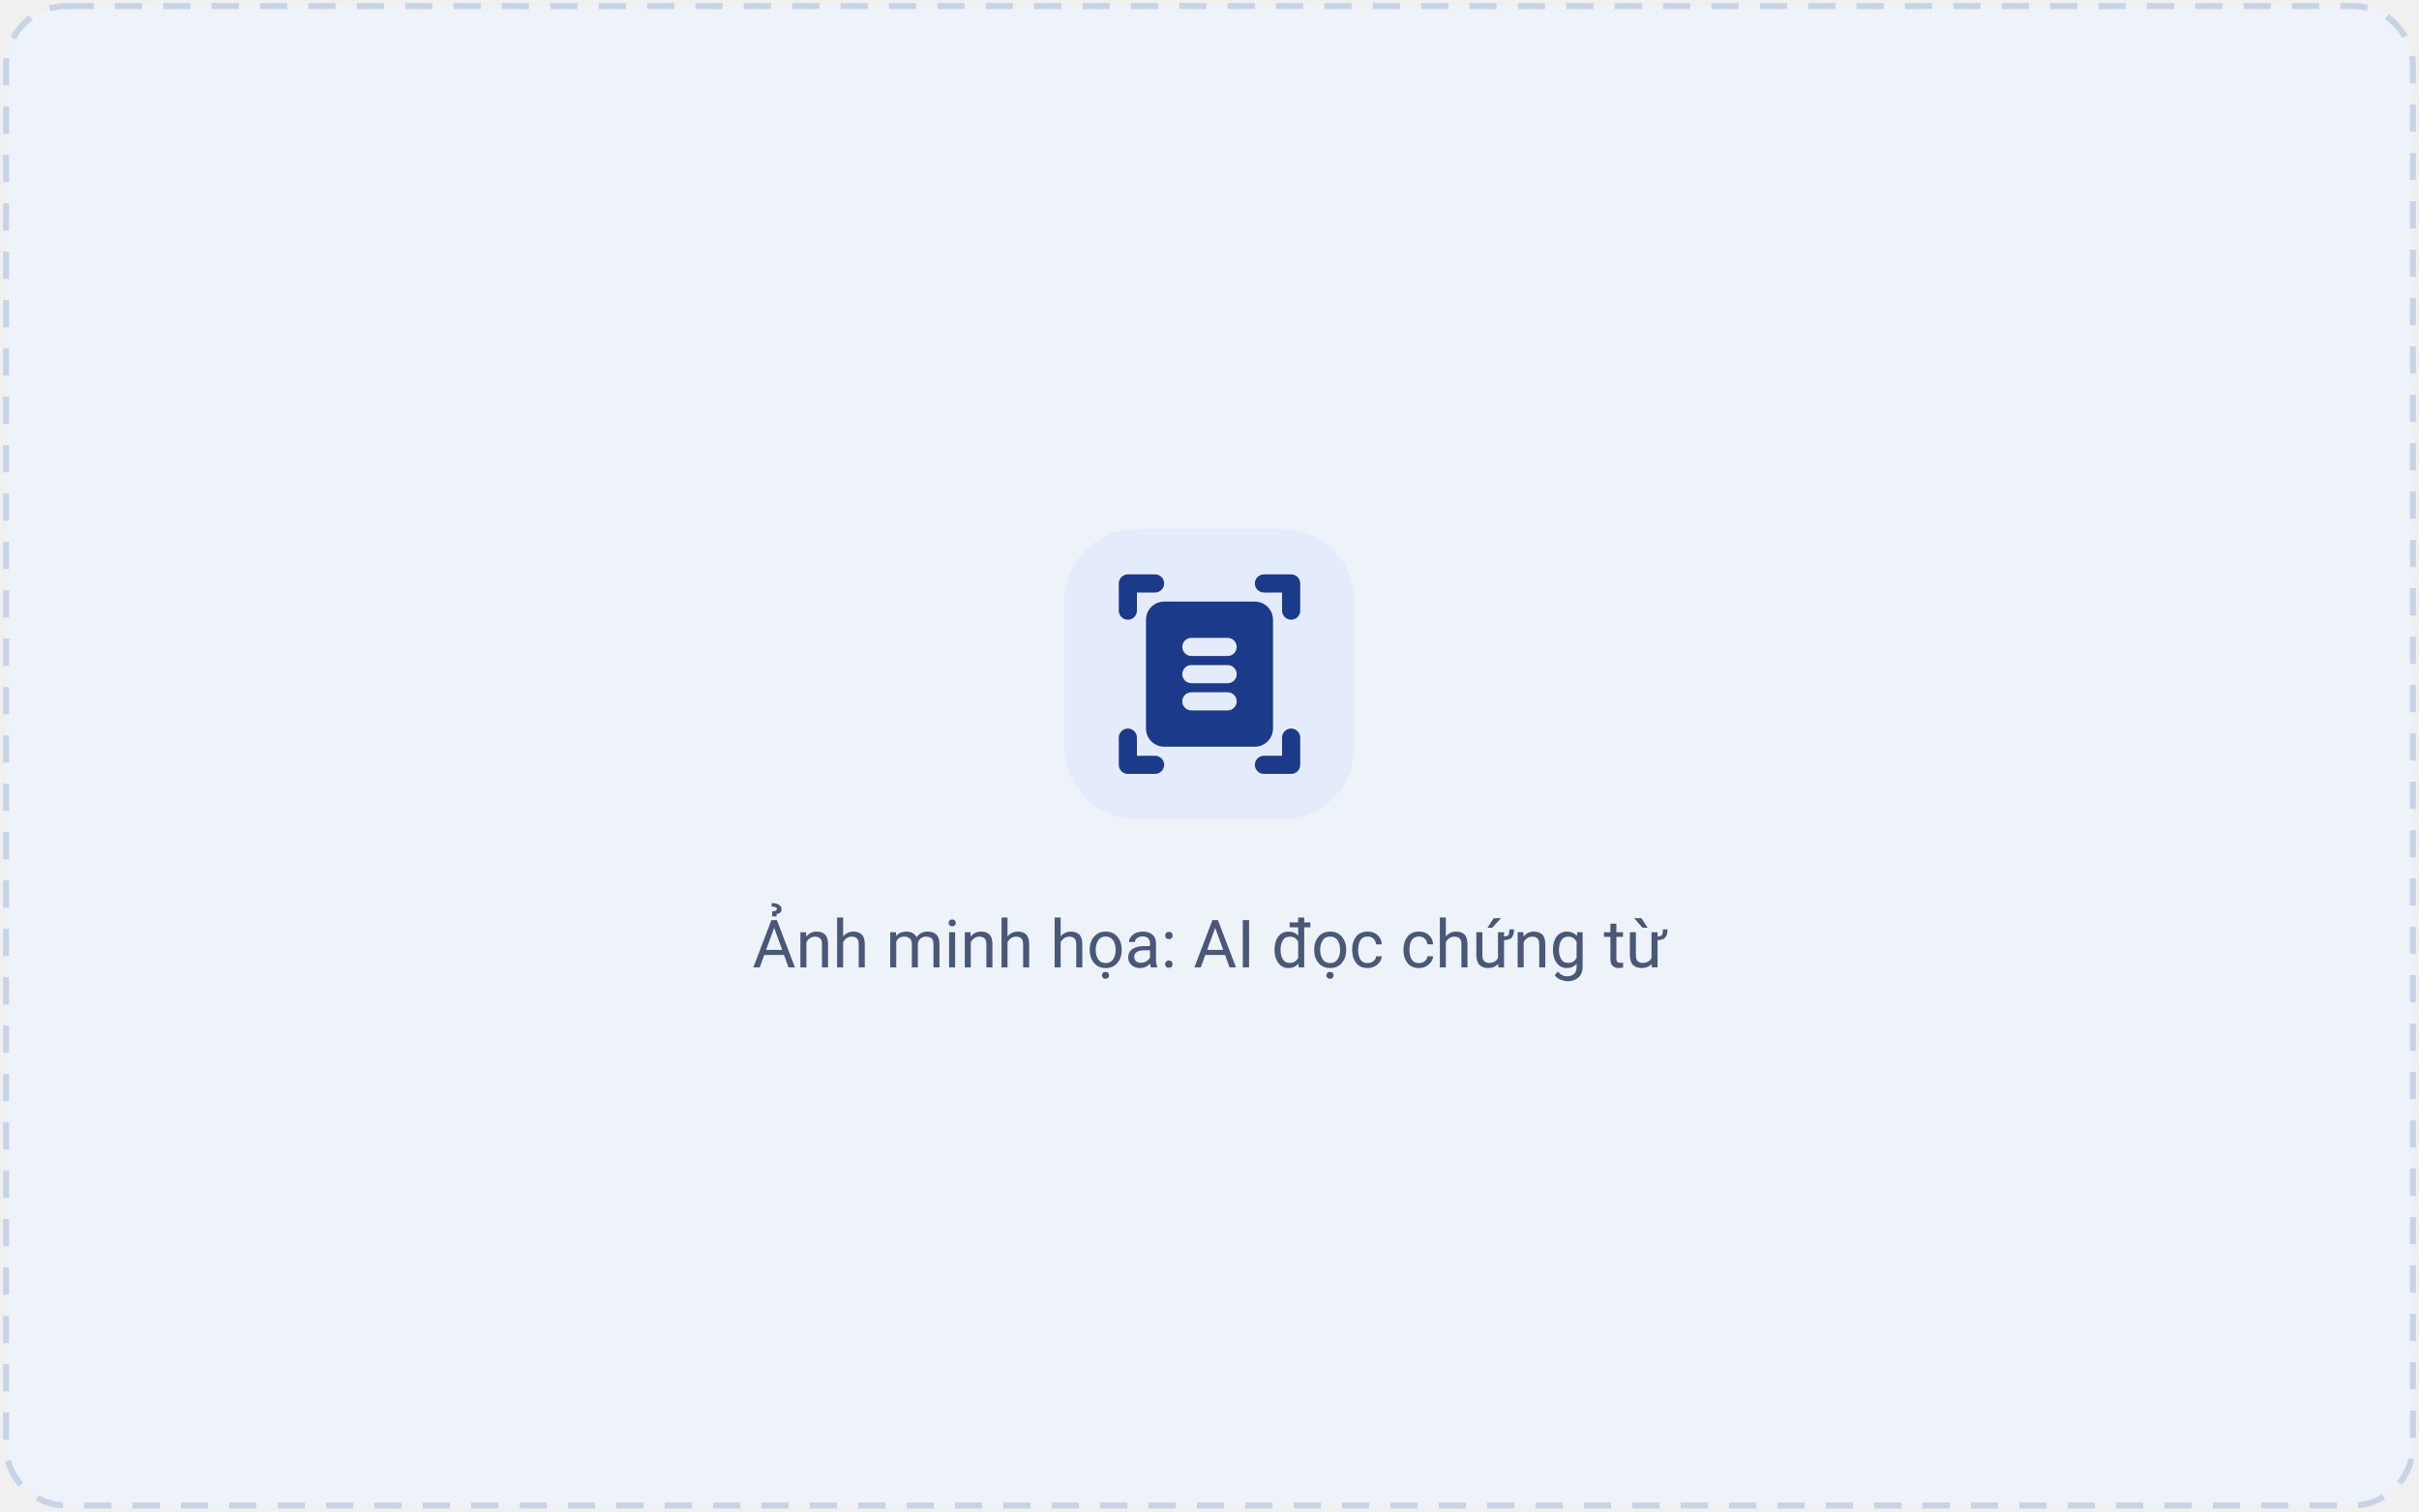
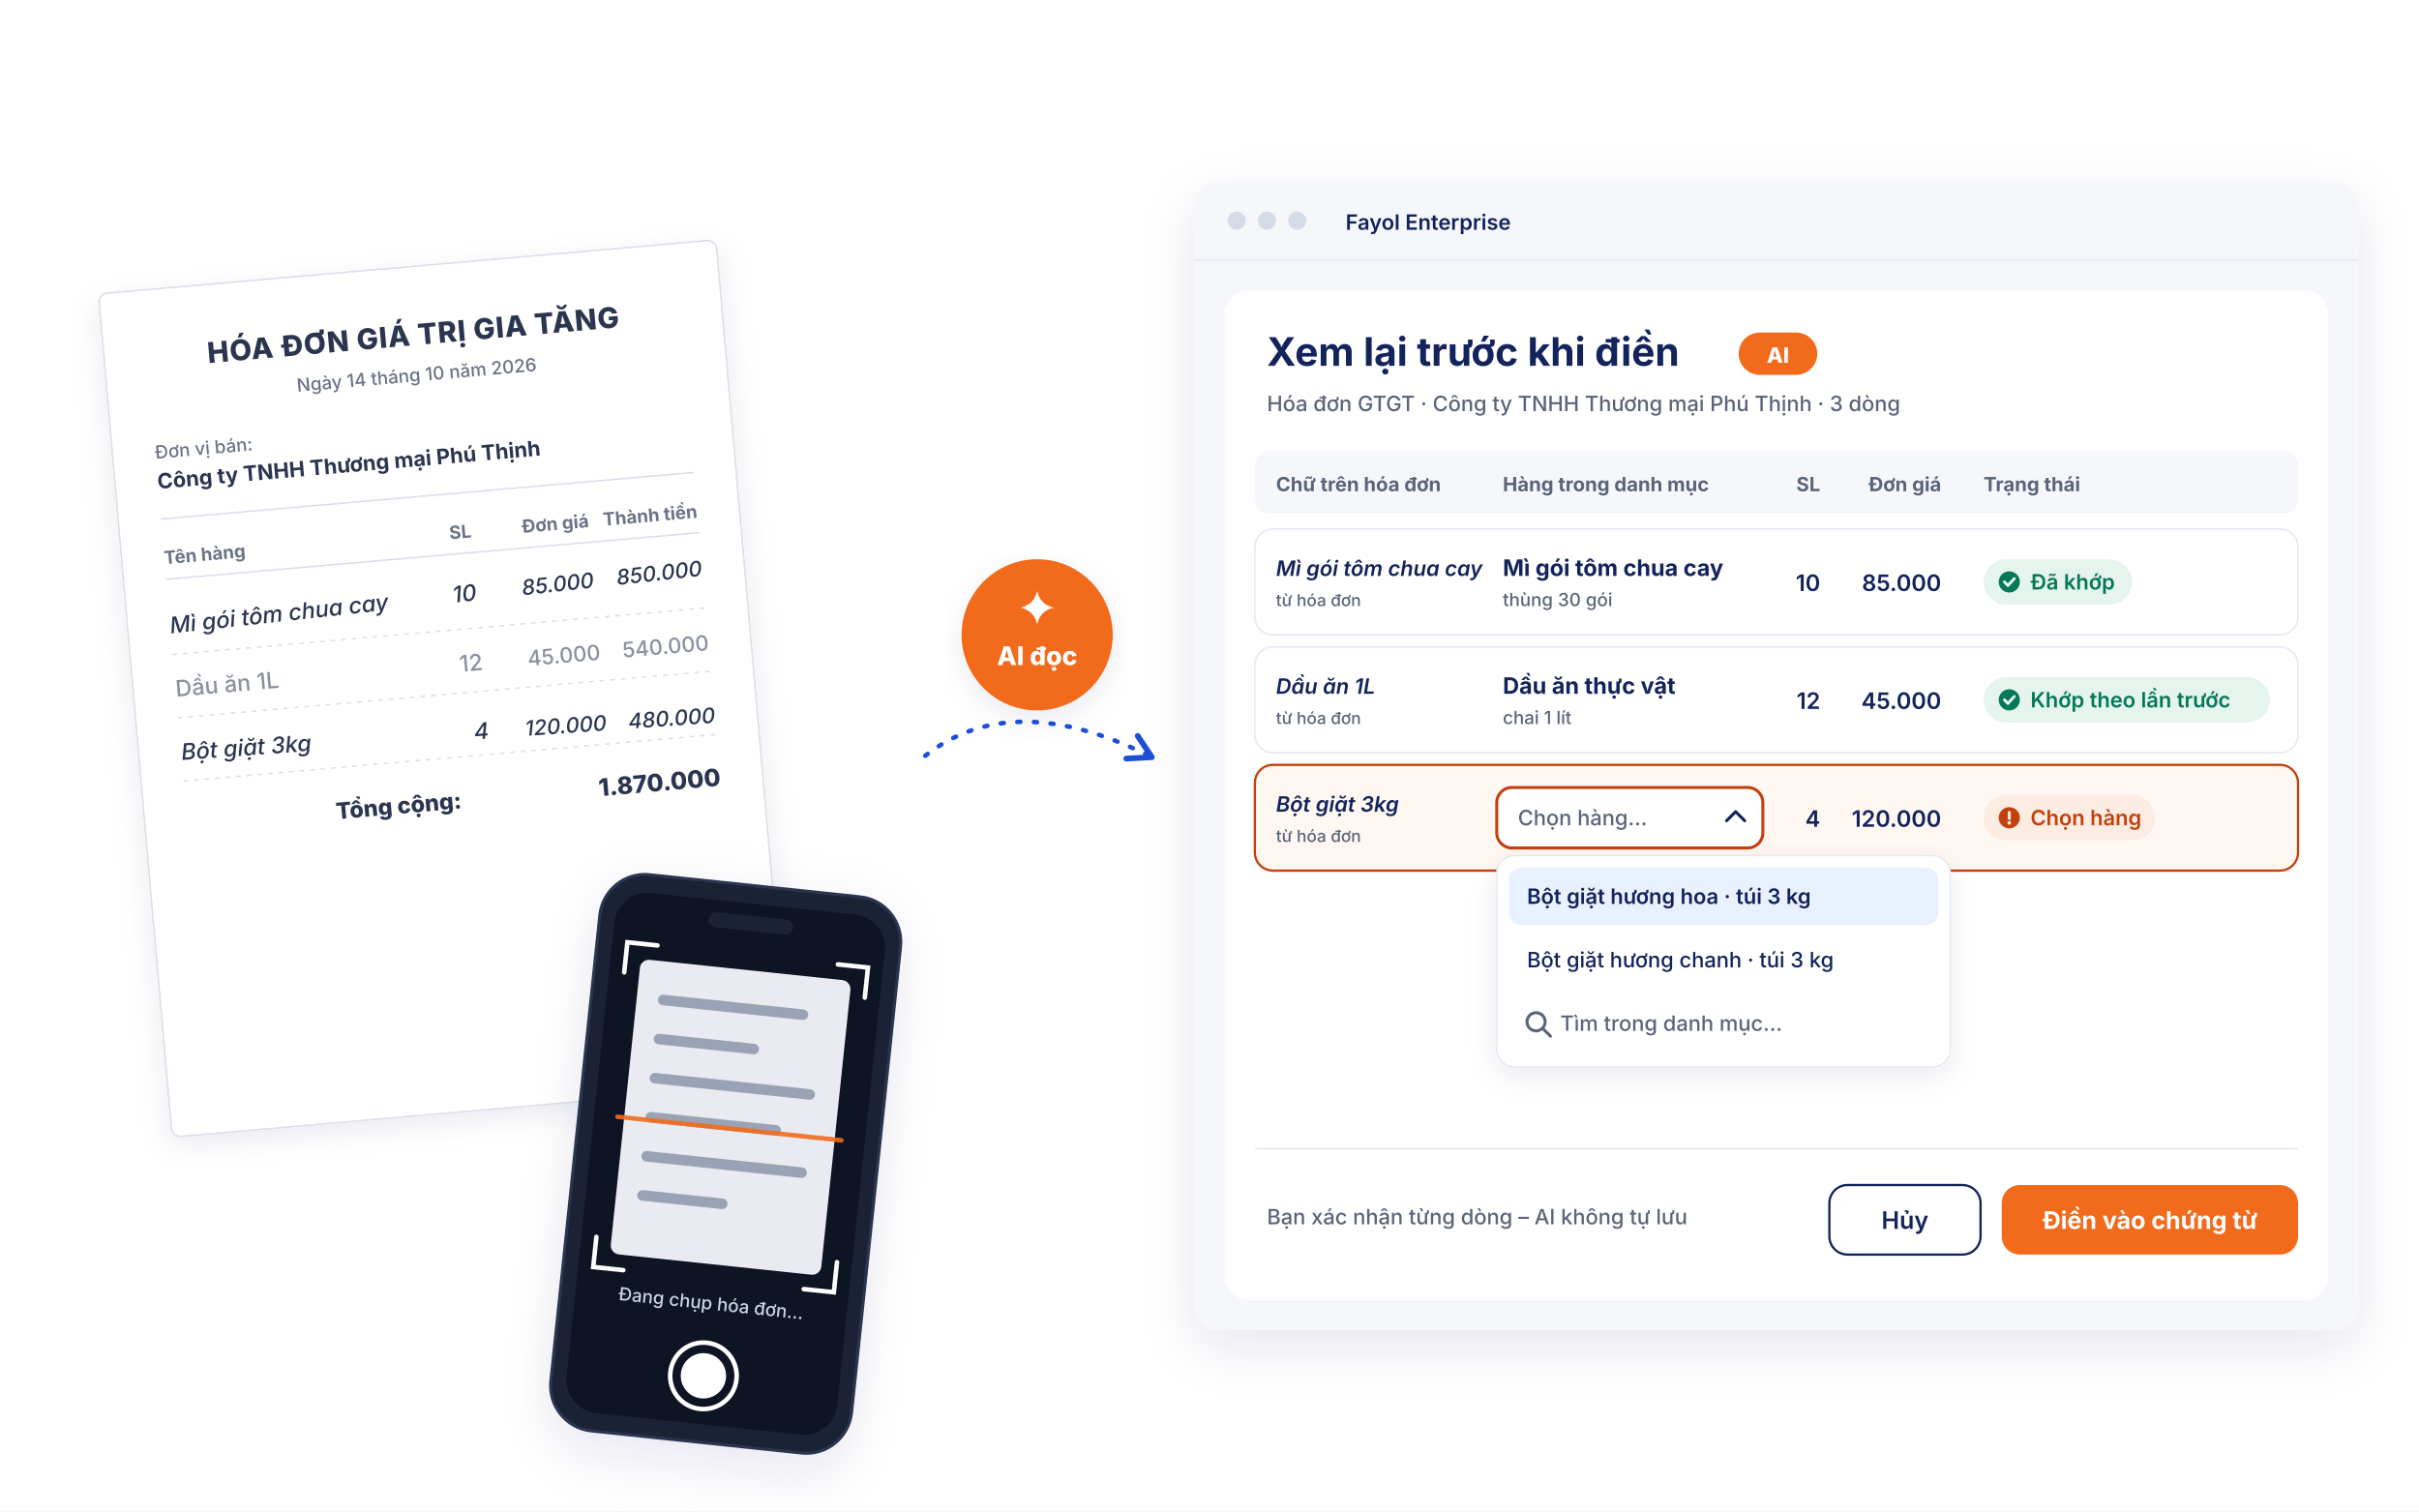
- <svg xmlns="http://www.w3.org/2000/svg" viewBox="0 0 1600 1000" width="1600" height="1000" role="img" aria-label="Ảnh minh họa: AI đọc chứng từ">
-   <rect x="4" y="4" width="1592" height="992" rx="40" fill="#eef2f9" stroke="#c9d3e6" stroke-width="4" stroke-dasharray="18 14" />
-   <rect x="704" y="350" width="192" height="192" rx="48" fill="#e4ebfb" />
-   <g transform="translate(728 374) scale(6)" fill="#1b3a8a">
-     <path d="M3,6C2.45,6,2,5.55,2,5V2c0-0.55,0.45-1,1-1h3c0.55,0,1,0.45,1,1S6.55,3,6,3H4v2C4,5.55,3.55,6,3,6z M17,2 c0,0.55,0.45,1,1,1h2v2c0,0.55,0.45,1,1,1s1-0.45,1-1V2c0-0.55-0.45-1-1-1h-3C17.45,1,17,1.45,17,2z M3,18c-0.55,0-1,0.45-1,1v3 c0,0.55,0.45,1,1,1h3c0.55,0,1-0.45,1-1c0-0.55-0.45-1-1-1H4v-2C4,18.45,3.55,18,3,18z M17,22c0,0.55,0.45,1,1,1h3 c0.55,0,1-0.45,1-1v-3c0-0.55-0.45-1-1-1s-1,0.45-1,1v2h-2C17.45,21,17,21.45,17,22z M19,18c0,1.1-0.9,2-2,2H7c-1.1,0-2-0.9-2-2V6 c0-1.1,0.9-2,2-2h10c1.1,0,2,0.9,2,2V18z M9,9c0,0.55,0.45,1,1,1h4c0.55,0,1-0.45,1-1c0-0.55-0.45-1-1-1h-4C9.45,8,9,8.45,9,9z M9,12c0,0.55,0.45,1,1,1h4c0.55,0,1-0.45,1-1c0-0.55-0.45-1-1-1h-4C9.45,11,9,11.45,9,12z M9,15c0,0.55,0.45,1,1,1h4 c0.55,0,1-0.45,1-1c0-0.55-0.45-1-1-1h-4C9.45,14,9,14.45,9,15z" />
+ <svg xmlns="http://www.w3.org/2000/svg" viewBox="0 0 1600 1000" width="1600" height="1000" role="img" aria-labelledby="title desc">
+   <defs>
+     <filter id="sh" x="-15%" y="-10%" width="130%" height="130%">
+       <feDropShadow dx="0" dy="12" stdDeviation="18" flood-color="#13235B" flood-opacity="0.1" />
+     </filter>
+     <filter id="sh2" x="-10%" y="-10%" width="120%" height="130%">
+       <feDropShadow dx="0" dy="6" stdDeviation="10" flood-color="#13235B" flood-opacity="0.08" />
+     </filter>
+     <marker id="ah" viewBox="0 0 10 10" refX="7" refY="5" markerWidth="7" markerHeight="7" orient="auto">
+       <path d="M1 1 L8 5 L1 9" fill="none" stroke="#1D4ED8" stroke-width="1.8" stroke-linecap="round" stroke-linejoin="round" />
+     </marker>
+   </defs>
+   <rect x="0" y="0" width="1600" height="1000" rx="0" fill="#FFFFFF" />
+   <g transform="rotate(-5 300 470)">
+     <rect x="90" y="175" width="410" height="560" rx="6" fill="#FFFFFF" filter="url(#sh2)" stroke="#D9DEE8" stroke-width="1" />
+     <text x="295.0" y="227" font-family="'Be Vietnam Pro','Inter','Segoe UI',sans-serif" font-size="19" font-weight="800" fill="#2B3550" text-anchor="middle" letter-spacing="0.5">HÓA ĐƠN GIÁ TRỊ GIA TĂNG</text>
+     <text x="295.0" y="251" font-family="'Be Vietnam Pro','Inter','Segoe UI',sans-serif" font-size="12" font-weight="500" fill="#6B7385" text-anchor="middle">Ngày 14 tháng 10 năm 2026</text>
+     <text x="118" y="287" font-family="'Be Vietnam Pro','Inter','Segoe UI',sans-serif" font-size="12" font-weight="500" fill="#6B7385" text-anchor="start">Đơn vị bán:</text>
+     <text x="118" y="307" font-family="'Be Vietnam Pro','Inter','Segoe UI',sans-serif" font-size="14" font-weight="700" fill="#2B3550" text-anchor="start">Công ty TNHH Thương mại Phú Thịnh</text>
+     <line x1="118" y1="327" x2="472" y2="327" stroke="#D9DEE8" stroke-width="1" />
+     <text x="118" y="357" font-family="'Be Vietnam Pro','Inter','Segoe UI',sans-serif" font-size="12" font-weight="700" fill="#6B7385" text-anchor="start">Tên hàng</text>
+     <text x="322" y="357" font-family="'Be Vietnam Pro','Inter','Segoe UI',sans-serif" font-size="12" font-weight="700" fill="#6B7385" text-anchor="end">SL</text>
+     <text x="400" y="357" font-family="'Be Vietnam Pro','Inter','Segoe UI',sans-serif" font-size="12" font-weight="700" fill="#6B7385" text-anchor="end">Đơn giá</text>
+     <text x="472" y="357" font-family="'Be Vietnam Pro','Inter','Segoe UI',sans-serif" font-size="12" font-weight="700" fill="#6B7385" text-anchor="end">Thành tiền</text>
+     <line x1="118" y1="367" x2="472" y2="367" stroke="#D9DEE8" stroke-width="1" />
+     <g transform="rotate(-1.2 118 403)">
+       <text x="118" y="403" font-family="'Be Vietnam Pro','Inter','Segoe UI',sans-serif" font-size="15" font-weight="500" fill="#2B3550" text-anchor="start" font-style="italic">Mì gói tôm chua cay</text>
+       <text x="322" y="403" font-family="'Be Vietnam Pro','Inter','Segoe UI',sans-serif" font-size="15" font-weight="500" fill="#2B3550" text-anchor="end" font-style="italic">10</text>
+       <text x="400" y="403" font-family="'Be Vietnam Pro','Inter','Segoe UI',sans-serif" font-size="14" font-weight="500" fill="#2B3550" text-anchor="end" font-style="italic">85.000</text>
+       <text x="472" y="403" font-family="'Be Vietnam Pro','Inter','Segoe UI',sans-serif" font-size="14" font-weight="500" fill="#2B3550" text-anchor="end" font-style="italic">850.000</text>
+     </g>
+     <line x1="118" y1="417" x2="472" y2="417" stroke="#D9DEE8" stroke-width="1" stroke-dasharray="3 4" />
+     <g transform="rotate(0.0 118 445)">
+       <text x="118" y="445" font-family="'Be Vietnam Pro','Inter','Segoe UI',sans-serif" font-size="15" font-weight="500" fill="#2B3550" text-anchor="start" opacity="0.55">Dầu ăn 1L</text>
+       <text x="322" y="445" font-family="'Be Vietnam Pro','Inter','Segoe UI',sans-serif" font-size="15" font-weight="500" fill="#2B3550" text-anchor="end" opacity="0.55">12</text>
+       <text x="400" y="445" font-family="'Be Vietnam Pro','Inter','Segoe UI',sans-serif" font-size="14" font-weight="500" fill="#2B3550" text-anchor="end" opacity="0.55">45.000</text>
+       <text x="472" y="445" font-family="'Be Vietnam Pro','Inter','Segoe UI',sans-serif" font-size="14" font-weight="500" fill="#2B3550" text-anchor="end" opacity="0.55">540.000</text>
+     </g>
+     <line x1="118" y1="459" x2="472" y2="459" stroke="#D9DEE8" stroke-width="1" stroke-dasharray="3 4" />
+     <g transform="rotate(1.0 118 487)">
+       <text x="118" y="487" font-family="'Be Vietnam Pro','Inter','Segoe UI',sans-serif" font-size="15" font-weight="500" fill="#2B3550" text-anchor="start" font-style="italic">Bột giặt 3kg</text>
+       <text x="322" y="487" font-family="'Be Vietnam Pro','Inter','Segoe UI',sans-serif" font-size="15" font-weight="500" fill="#2B3550" text-anchor="end" font-style="italic">4</text>
+       <text x="400" y="487" font-family="'Be Vietnam Pro','Inter','Segoe UI',sans-serif" font-size="14" font-weight="500" fill="#2B3550" text-anchor="end" font-style="italic">120.000</text>
+       <text x="472" y="487" font-family="'Be Vietnam Pro','Inter','Segoe UI',sans-serif" font-size="14" font-weight="500" fill="#2B3550" text-anchor="end" font-style="italic">480.000</text>
+     </g>
+     <line x1="118" y1="501" x2="472" y2="501" stroke="#D9DEE8" stroke-width="1" stroke-dasharray="3 4" />
+     <text x="300" y="535" font-family="'Be Vietnam Pro','Inter','Segoe UI',sans-serif" font-size="15" font-weight="800" fill="#2B3550" text-anchor="end">Tổng cộng:</text>
+     <text x="472" y="535" font-family="'Be Vietnam Pro','Inter','Segoe UI',sans-serif" font-size="16" font-weight="800" fill="#2B3550" text-anchor="end">1.870.000</text>
  </g>
-   <text x="800" y="640" text-anchor="middle" font-family="-apple-system, BlinkMacSystemFont, 'Segoe UI', Roboto, Arial, sans-serif" font-size="44" fill="#4a5878">Ảnh minh họa: AI đọc chứng từ</text>
+   <g transform="rotate(6 480 770)">
+     <rect x="380" y="585" width="200" height="370" rx="30" fill="#1B2235" filter="url(#sh)" stroke="#2C3550" stroke-width="2" />
+     <rect x="390" y="597" width="180" height="346" rx="22" fill="#0E1424" />
+     <rect x="452.0" y="605" width="56" height="10" rx="5" fill="#1B2235" />
+     <rect x="410" y="641" width="140" height="196" rx="6" fill="#F4F6FA" opacity="0.95" />
+     <rect x="424" y="663" width="100" height="7" rx="3.5" fill="#9AA3B5" />
+     <rect x="424" y="689" width="70" height="7" rx="3.5" fill="#9AA3B5" />
+     <rect x="424" y="715" width="110" height="7" rx="3.5" fill="#9AA3B5" />
+     <rect x="424" y="741" width="90" height="7" rx="3.5" fill="#9AA3B5" />
+     <rect x="424" y="767" width="110" height="7" rx="3.5" fill="#9AA3B5" />
+     <rect x="424" y="793" width="60" height="7" rx="3.5" fill="#9AA3B5" />
+     <rect x="404" y="745" width="152" height="3" rx="1.5" fill="#F26B1D" opacity="0.9" />
+     <path d="M400 651 V631 H420" fill="none" stroke="#FFFFFF" stroke-width="3" stroke-linecap="round" />
+     <path d="M560 651 V631 H540" fill="none" stroke="#FFFFFF" stroke-width="3" stroke-linecap="round" />
+     <path d="M400 827 V847 H420" fill="none" stroke="#FFFFFF" stroke-width="3" stroke-linecap="round" />
+     <path d="M560 827 V847 H540" fill="none" stroke="#FFFFFF" stroke-width="3" stroke-linecap="round" />
+     <text x="480.0" y="867" font-family="'Be Vietnam Pro','Inter','Segoe UI',sans-serif" font-size="12" font-weight="500" fill="#C9D3E8" text-anchor="middle">Đang chụp hóa đơn…</text>
+     <circle cx="480.0" cy="911" r="22" fill="none" stroke="#FFFFFF" stroke-width="3" />
+     <circle cx="480.0" cy="911" r="15" fill="#FFFFFF" />
+   </g>
+   <path d="M612 500 C 650 470, 700 470, 760 500" fill="none" stroke="#1D4ED8" stroke-width="3" stroke-dasharray="2 9" stroke-linecap="round" marker-end="url(#ah)" />
+   <circle cx="686" cy="420" r="50" fill="#F26B1D" filter="url(#sh2)" />
+   <path d="M686 391 Q688 400 697 402 Q688 404 686 413 Q684 404 675 402 Q684 400 686 391 Z" fill="#FFFFFF" />
+   <text x="686" y="440" font-family="'Be Vietnam Pro','Inter','Segoe UI',sans-serif" font-size="17" font-weight="800" fill="#FFFFFF" text-anchor="middle">AI đọc</text>
+   <rect x="790" y="120" width="770" height="760" rx="16" fill="#F5F7FB" filter="url(#sh)" />
+   <circle cx="818" cy="146" r="6" fill="#D5DBE7" />
+   <circle cx="838" cy="146" r="6" fill="#D5DBE7" />
+   <circle cx="858" cy="146" r="6" fill="#D5DBE7" />
+   <text x="890" y="152" font-family="'Be Vietnam Pro','Inter','Segoe UI',sans-serif" font-size="14" font-weight="600" fill="#13235B" text-anchor="start">Fayol Enterprise</text>
+   <line x1="790" y1="172" x2="1560" y2="172" stroke="#E3E8F1" stroke-width="1" />
+   <rect x="810" y="192" width="730" height="668" rx="16" fill="#FFFFFF" />
+   <text x="838" y="242" font-family="'Be Vietnam Pro','Inter','Segoe UI',sans-serif" font-size="26" font-weight="700" fill="#13235B" text-anchor="start">Xem lại trước khi điền</text>
+   <rect x="1150" y="220" width="52" height="28" rx="14" fill="#F26B1D" />
+   <text x="1176" y="240" font-family="'Be Vietnam Pro','Inter','Segoe UI',sans-serif" font-size="14" font-weight="800" fill="#FFFFFF" text-anchor="middle">AI</text>
+   <text x="838" y="272" font-family="'Be Vietnam Pro','Inter','Segoe UI',sans-serif" font-size="14" font-weight="500" fill="#5B6478" text-anchor="start">Hóa đơn GTGT · Công ty TNHH Thương mại Phú Thịnh · 3 dòng</text>
+   <rect x="830" y="298" width="690" height="42" rx="10" fill="#F5F7FB" />
+   <text x="844" y="325" font-family="'Be Vietnam Pro','Inter','Segoe UI',sans-serif" font-size="13" font-weight="700" fill="#5B6478" text-anchor="start">Chữ trên hóa đơn</text>
+   <text x="994" y="325" font-family="'Be Vietnam Pro','Inter','Segoe UI',sans-serif" font-size="13" font-weight="700" fill="#5B6478" text-anchor="start">Hàng trong danh mục</text>
+   <text x="1204" y="325" font-family="'Be Vietnam Pro','Inter','Segoe UI',sans-serif" font-size="13" font-weight="700" fill="#5B6478" text-anchor="end">SL</text>
+   <text x="1284" y="325" font-family="'Be Vietnam Pro','Inter','Segoe UI',sans-serif" font-size="13" font-weight="700" fill="#5B6478" text-anchor="end">Đơn giá</text>
+   <text x="1312" y="325" font-family="'Be Vietnam Pro','Inter','Segoe UI',sans-serif" font-size="13" font-weight="700" fill="#5B6478" text-anchor="start">Trạng thái</text>
+   <rect x="830" y="350" width="690" height="70" rx="12" fill="#FFFFFF" stroke="#E3E8F1" stroke-width="1" />
+   <text x="844" y="381" font-family="'Be Vietnam Pro','Inter','Segoe UI',sans-serif" font-size="14" font-weight="600" fill="#13235B" text-anchor="start" font-style="italic">Mì gói tôm chua cay</text>
+   <text x="844" y="401" font-family="'Be Vietnam Pro','Inter','Segoe UI',sans-serif" font-size="11" font-weight="500" fill="#5B6478" text-anchor="start">từ hóa đơn</text>
+   <text x="994" y="381" font-family="'Be Vietnam Pro','Inter','Segoe UI',sans-serif" font-size="15" font-weight="700" fill="#13235B" text-anchor="start">Mì gói tôm chua cay</text>
+   <text x="994" y="401" font-family="'Be Vietnam Pro','Inter','Segoe UI',sans-serif" font-size="12" font-weight="500" fill="#5B6478" text-anchor="start">thùng 30 gói</text>
+   <text x="1204" y="391" font-family="'Be Vietnam Pro','Inter','Segoe UI',sans-serif" font-size="15" font-weight="600" fill="#13235B" text-anchor="end">10</text>
+   <text x="1284" y="391" font-family="'Be Vietnam Pro','Inter','Segoe UI',sans-serif" font-size="15" font-weight="600" fill="#13235B" text-anchor="end">85.000</text>
+   <rect x="1312" y="370" width="98.2" height="30" rx="15" fill="#E6F4EE" />
+   <circle cx="1329" cy="385" r="7" fill="#047857" />
+   <path d="M1325.8 385 l2.3 2.4 l4.2 -4.6" fill="none" stroke="#E6F4EE" stroke-width="1.9" stroke-linecap="round" stroke-linejoin="round" />
+   <text x="1343" y="390" font-family="'Be Vietnam Pro','Inter','Segoe UI',sans-serif" font-size="14" font-weight="600" fill="#047857" text-anchor="start">Đã khớp</text>
+   <rect x="830" y="428" width="690" height="70" rx="12" fill="#FFFFFF" stroke="#E3E8F1" stroke-width="1" />
+   <text x="844" y="459" font-family="'Be Vietnam Pro','Inter','Segoe UI',sans-serif" font-size="14" font-weight="600" fill="#13235B" text-anchor="start" font-style="italic">Dầu ăn 1L</text>
+   <text x="844" y="479" font-family="'Be Vietnam Pro','Inter','Segoe UI',sans-serif" font-size="11" font-weight="500" fill="#5B6478" text-anchor="start">từ hóa đơn</text>
+   <text x="994" y="459" font-family="'Be Vietnam Pro','Inter','Segoe UI',sans-serif" font-size="15" font-weight="700" fill="#13235B" text-anchor="start">Dầu ăn thực vật</text>
+   <text x="994" y="479" font-family="'Be Vietnam Pro','Inter','Segoe UI',sans-serif" font-size="12" font-weight="500" fill="#5B6478" text-anchor="start">chai 1 lít</text>
+   <text x="1204" y="469" font-family="'Be Vietnam Pro','Inter','Segoe UI',sans-serif" font-size="15" font-weight="600" fill="#13235B" text-anchor="end">12</text>
+   <text x="1284" y="469" font-family="'Be Vietnam Pro','Inter','Segoe UI',sans-serif" font-size="15" font-weight="600" fill="#13235B" text-anchor="end">45.000</text>
+   <rect x="1312" y="448" width="189.4" height="30" rx="15" fill="#E6F4EE" />
+   <circle cx="1329" cy="463" r="7" fill="#047857" />
+   <path d="M1325.8 463 l2.3 2.4 l4.2 -4.6" fill="none" stroke="#E6F4EE" stroke-width="1.9" stroke-linecap="round" stroke-linejoin="round" />
+   <text x="1343" y="468" font-family="'Be Vietnam Pro','Inter','Segoe UI',sans-serif" font-size="14" font-weight="600" fill="#047857" text-anchor="start">Khớp theo lần trước</text>
+   <rect x="830" y="506" width="690" height="70" rx="12" fill="#FFF7F2" stroke="#C2410C" stroke-width="1.5" />
+   <text x="844" y="537" font-family="'Be Vietnam Pro','Inter','Segoe UI',sans-serif" font-size="14" font-weight="600" fill="#13235B" text-anchor="start" font-style="italic">Bột giặt 3kg</text>
+   <text x="844" y="557" font-family="'Be Vietnam Pro','Inter','Segoe UI',sans-serif" font-size="11" font-weight="500" fill="#5B6478" text-anchor="start">từ hóa đơn</text>
+   <rect x="990" y="521" width="176" height="40" rx="10" fill="#FFFFFF" stroke="#C2410C" stroke-width="2" />
+   <text x="1004" y="546" font-family="'Be Vietnam Pro','Inter','Segoe UI',sans-serif" font-size="14" font-weight="500" fill="#5B6478" text-anchor="start">Chọn hàng…</text>
+   <path d="M1142 537 l6 6 l6 -6" fill="none" stroke="#13235B" stroke-width="2" stroke-linecap="round" stroke-linejoin="round" transform="rotate(180 1148 540)" />
+   <text x="1204" y="547" font-family="'Be Vietnam Pro','Inter','Segoe UI',sans-serif" font-size="15" font-weight="600" fill="#13235B" text-anchor="end">4</text>
+   <text x="1284" y="547" font-family="'Be Vietnam Pro','Inter','Segoe UI',sans-serif" font-size="15" font-weight="600" fill="#13235B" text-anchor="end">120.000</text>
+   <rect x="1312" y="526" width="113.4" height="30" rx="15" fill="#FDECE2" />
+   <circle cx="1329" cy="541" r="7" fill="#C2410C" />
+   <path d="M1329 537.5 v4" stroke="#FDECE2" stroke-width="2" stroke-linecap="round" />
+   <circle cx="1329" cy="544.4" r="1.2" fill="#FDECE2" />
+   <text x="1343" y="546" font-family="'Be Vietnam Pro','Inter','Segoe UI',sans-serif" font-size="14" font-weight="600" fill="#C2410C" text-anchor="start">Chọn hàng</text>
+   <rect x="990" y="566" width="300" height="140" rx="12" fill="#FFFFFF" filter="url(#sh2)" stroke="#E3E8F1" stroke-width="1" />
+   <rect x="998" y="574" width="284" height="38" rx="8" fill="#EAF1FE" />
+   <text x="1010" y="598" font-family="'Be Vietnam Pro','Inter','Segoe UI',sans-serif" font-size="14" font-weight="600" fill="#13235B" text-anchor="start">Bột giặt hương hoa · túi 3 kg</text>
+   <text x="1010" y="640" font-family="'Be Vietnam Pro','Inter','Segoe UI',sans-serif" font-size="14" font-weight="500" fill="#13235B" text-anchor="start">Bột giặt hương chanh · túi 3 kg</text>
+   <circle cx="1016" cy="676" r="6" fill="none" stroke="#5B6478" stroke-width="2" />
+   <path d="M1020.5 680.5 l5 5" stroke="#5B6478" stroke-width="2" stroke-linecap="round" />
+   <text x="1032" y="682" font-family="'Be Vietnam Pro','Inter','Segoe UI',sans-serif" font-size="14" font-weight="500" fill="#5B6478" text-anchor="start">Tìm trong danh mục…</text>
+   <line x1="830" y1="760" x2="1520" y2="760" stroke="#E3E8F1" stroke-width="1" />
+   <text x="838" y="810" font-family="'Be Vietnam Pro','Inter','Segoe UI',sans-serif" font-size="14" font-weight="500" fill="#5B6478" text-anchor="start">Bạn xác nhận từng dòng – AI không tự lưu</text>
+   <rect x="1210" y="784" width="100" height="46" rx="12" fill="none" stroke="#13235B" stroke-width="1.5" />
+   <text x="1260" y="813" font-family="'Be Vietnam Pro','Inter','Segoe UI',sans-serif" font-size="16" font-weight="600" fill="#13235B" text-anchor="middle">Hủy</text>
+   <rect x="1324" y="784" width="196" height="46" rx="12" fill="#F26B1D" />
+   <text x="1422" y="813" font-family="'Be Vietnam Pro','Inter','Segoe UI',sans-serif" font-size="16" font-weight="700" fill="#FFFFFF" text-anchor="middle">Điền vào chứng từ</text>
</svg>
